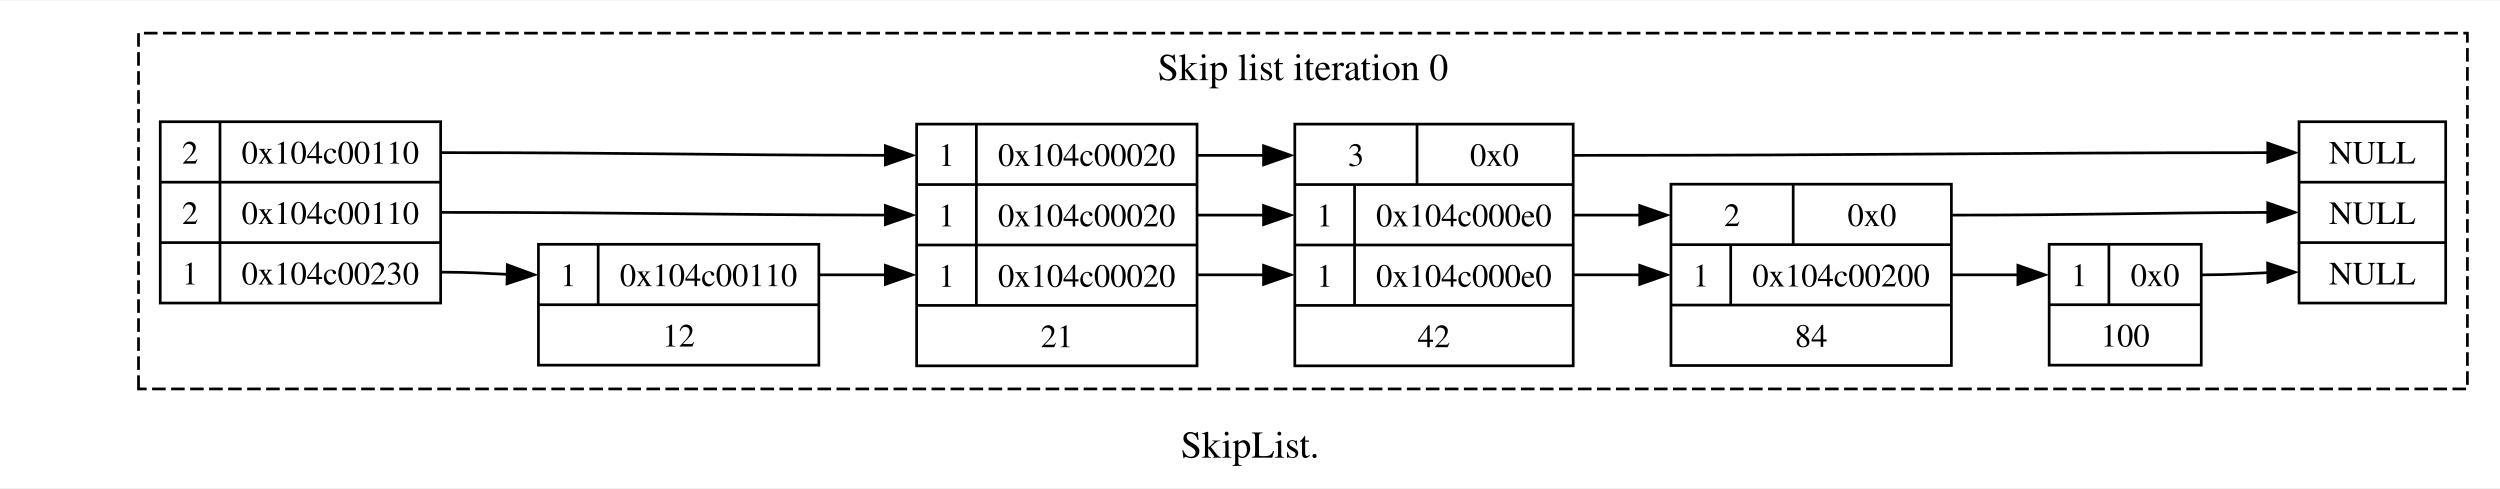
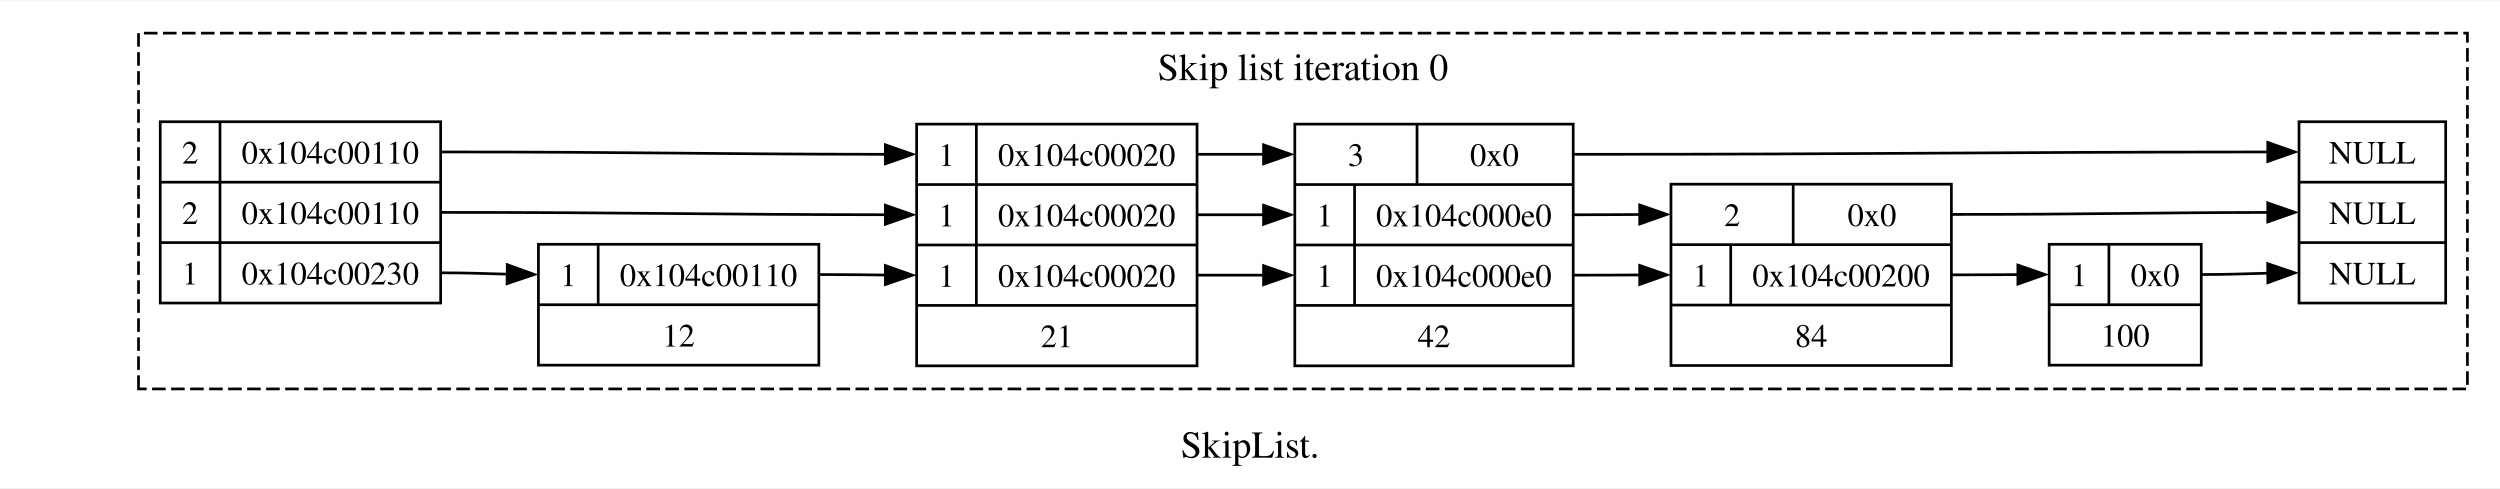
<svg xmlns="http://www.w3.org/2000/svg" width="921pt" height="180pt" viewBox="0.00 0.00 920.50 179.50">
  <g id="graph0" class="graph" transform="scale(1 1) rotate(0) translate(4 175.5)">
    <polygon fill="white" stroke="none" points="-4,4 -4,-175.5 916.5,-175.5 916.5,4 -4,4" />
    <text text-anchor="middle" x="456.25" y="-7.2" font-family="Times,serif" font-size="14.00">SkipList.</text>
    <g id="clust1" class="cluster">
      <polygon fill="none" stroke="black" stroke-dasharray="5,2" points="47,-32.5 47,-163.5 904.5,-163.5 904.5,-32.5 47,-32.5" />
      <text text-anchor="middle" x="475.75" y="-146.2" font-family="Times,serif" font-size="14.00">Skip list iteration 0</text>
    </g>
    <g id="node1" class="node">
      <polygon fill="none" stroke="black" points="55,-64.12 55,-130.88 158.25,-130.88 158.25,-64.12 55,-64.12" />
      <text text-anchor="middle" x="66" y="-115.47" font-family="Times,serif" font-size="12.00">2</text>
      <polyline fill="none" stroke="black" points="77,-108.62 77,-130.88" />
      <text text-anchor="middle" x="117.62" y="-115.47" font-family="Times,serif" font-size="12.00">0x104c00110</text>
      <polyline fill="none" stroke="black" points="55,-108.62 158.25,-108.62" />
      <text text-anchor="middle" x="66" y="-93.22" font-family="Times,serif" font-size="12.00">2</text>
      <polyline fill="none" stroke="black" points="77,-86.38 77,-108.62" />
      <text text-anchor="middle" x="117.62" y="-93.22" font-family="Times,serif" font-size="12.00">0x104c00110</text>
      <polyline fill="none" stroke="black" points="55,-86.38 158.25,-86.38" />
      <text text-anchor="middle" x="66" y="-70.97" font-family="Times,serif" font-size="12.00">1</text>
      <polyline fill="none" stroke="black" points="77,-64.12 77,-86.38" />
      <text text-anchor="middle" x="117.62" y="-70.97" font-family="Times,serif" font-size="12.00">0x104c00230</text>
    </g>
    <g id="node2" class="node">
      <polygon fill="none" stroke="black" points="194.25,-41.25 194.25,-85.75 297.5,-85.75 297.5,-41.25 194.25,-41.25" />
      <text text-anchor="middle" x="205.25" y="-70.35" font-family="Times,serif" font-size="12.00">1</text>
      <polyline fill="none" stroke="black" points="216.25,-63.5 216.25,-85.75" />
      <text text-anchor="middle" x="256.88" y="-70.35" font-family="Times,serif" font-size="12.00">0x104c00110</text>
      <polyline fill="none" stroke="black" points="194.25,-63.5 297.5,-63.5" />
      <text text-anchor="middle" x="245.88" y="-48.1" font-family="Times,serif" font-size="12.00">12</text>
    </g>
    <g id="edge1" class="edge">
-       <path fill="none" stroke="black" d="M158.25,-75.5C169.63,-75.5 174.93,-74.99 182.8,-74.7" />
-       <polygon fill="black" stroke="black" points="182.8,-78.2 192.74,-74.53 182.68,-71.2 182.8,-78.2" />
+       <path fill="none" stroke="black" d="M158.25,-75.25C169.63,-75.25 174.93,-74.93 182.8,-74.75" />
+       <polygon fill="black" stroke="black" points="182.78,-78.25 192.74,-74.64 182.7,-71.25 182.78,-78.25" />
    </g>
    <g id="node3" class="node">
      <polygon fill="none" stroke="black" points="333.5,-41 333.5,-130 436.75,-130 436.75,-41 333.5,-41" />
      <text text-anchor="middle" x="344.5" y="-114.6" font-family="Times,serif" font-size="12.00">1</text>
      <polyline fill="none" stroke="black" points="355.5,-107.75 355.5,-130" />
      <text text-anchor="middle" x="396.12" y="-114.6" font-family="Times,serif" font-size="12.00">0x104c00020</text>
      <polyline fill="none" stroke="black" points="333.5,-107.75 436.75,-107.75" />
      <text text-anchor="middle" x="344.5" y="-92.35" font-family="Times,serif" font-size="12.00">1</text>
      <polyline fill="none" stroke="black" points="355.5,-85.5 355.5,-107.75" />
      <text text-anchor="middle" x="396.12" y="-92.35" font-family="Times,serif" font-size="12.00">0x104c00020</text>
      <polyline fill="none" stroke="black" points="333.5,-85.5 436.75,-85.5" />
      <text text-anchor="middle" x="344.5" y="-70.1" font-family="Times,serif" font-size="12.00">1</text>
      <polyline fill="none" stroke="black" points="355.5,-63.25 355.5,-85.5" />
      <text text-anchor="middle" x="396.12" y="-70.1" font-family="Times,serif" font-size="12.00">0x104c00020</text>
      <polyline fill="none" stroke="black" points="333.5,-63.25 436.75,-63.25" />
      <text text-anchor="middle" x="385.12" y="-47.85" font-family="Times,serif" font-size="12.00">21</text>
    </g>
    <g id="edge2" class="edge">
-       <path fill="none" stroke="black" d="M158.25,-97.5C232.18,-97.5 253.48,-96.6 322.07,-96.51" />
-       <polygon fill="black" stroke="black" points="321.99,-100.01 331.99,-96.5 321.98,-93.01 321.99,-100.01" />
+       <path fill="none" stroke="black" d="M158.25,-97.5C232.18,-97.5 253.48,-96.71 322.07,-96.63" />
+       <polygon fill="black" stroke="black" points="321.99,-100.13 331.99,-96.63 321.98,-93.13 321.99,-100.13" />
    </g>
    <g id="edge3" class="edge">
-       <path fill="none" stroke="black" d="M158.25,-119.5C232.18,-119.5 253.48,-118.6 322.07,-118.51" />
-       <polygon fill="black" stroke="black" points="321.99,-122.01 331.99,-118.5 321.98,-115.01 321.99,-122.01" />
+       <path fill="none" stroke="black" d="M158.25,-119.75C232.18,-119.75 253.48,-118.96 322.07,-118.88" />
+       <polygon fill="black" stroke="black" points="321.99,-122.38 331.99,-118.88 321.98,-115.38 321.99,-122.38" />
    </g>
    <g id="edge4" class="edge">
-       <path fill="none" stroke="black" d="M297.5,-74.5C308.88,-74.5 314.18,-74.5 322.05,-74.5" />
-       <polygon fill="black" stroke="black" points="321.99,-78 331.99,-74.5 321.99,-71 321.99,-78" />
+       <path fill="none" stroke="black" d="M297.5,-74.62C308.88,-74.62 314.18,-74.5 322.05,-74.43" />
+       <polygon fill="black" stroke="black" points="322,-77.93 331.99,-74.38 321.97,-70.93 322,-77.93" />
    </g>
    <g id="node4" class="node">
      <polygon fill="none" stroke="black" points="472.75,-41 472.75,-130 575.25,-130 575.25,-41 472.75,-41" />
      <text text-anchor="middle" x="495.25" y="-114.6" font-family="Times,serif" font-size="12.00">3</text>
      <polyline fill="none" stroke="black" points="517.75,-107.75 517.75,-130" />
      <text text-anchor="middle" x="546.25" y="-114.6" font-family="Times,serif" font-size="12.00">0x0</text>
      <polyline fill="none" stroke="black" points="472.75,-107.75 575.25,-107.75" />
      <text text-anchor="middle" x="483.75" y="-92.35" font-family="Times,serif" font-size="12.00">1</text>
      <polyline fill="none" stroke="black" points="494.75,-85.5 494.75,-107.75" />
      <text text-anchor="middle" x="535" y="-92.35" font-family="Times,serif" font-size="12.00">0x104c000e0</text>
      <polyline fill="none" stroke="black" points="472.75,-85.5 575.25,-85.5" />
      <text text-anchor="middle" x="483.75" y="-70.1" font-family="Times,serif" font-size="12.00">1</text>
      <polyline fill="none" stroke="black" points="494.75,-63.25 494.75,-85.5" />
      <text text-anchor="middle" x="535" y="-70.1" font-family="Times,serif" font-size="12.00">0x104c000e0</text>
      <polyline fill="none" stroke="black" points="472.75,-63.25 575.25,-63.25" />
      <text text-anchor="middle" x="524" y="-47.85" font-family="Times,serif" font-size="12.00">42</text>
    </g>
    <g id="edge5" class="edge">
-       <path fill="none" stroke="black" d="M436.75,-74.5C448.12,-74.5 453.43,-74.5 461.3,-74.5" />
-       <polygon fill="black" stroke="black" points="461.24,-78 471.24,-74.5 461.24,-71 461.24,-78" />
+       <path fill="none" stroke="black" d="M436.75,-74.38C448.12,-74.38 453.43,-74.38 461.3,-74.38" />
+       <polygon fill="black" stroke="black" points="461.24,-77.88 471.24,-74.38 461.24,-70.88 461.24,-77.88" />
    </g>
    <g id="edge6" class="edge">
-       <path fill="none" stroke="black" d="M436.75,-96.5C448.12,-96.5 453.43,-96.5 461.3,-96.5" />
-       <polygon fill="black" stroke="black" points="461.24,-100 471.24,-96.5 461.24,-93 461.24,-100" />
+       <path fill="none" stroke="black" d="M436.75,-96.62C448.12,-96.62 453.43,-96.62 461.3,-96.62" />
+       <polygon fill="black" stroke="black" points="461.24,-100.13 471.24,-96.63 461.24,-93.13 461.24,-100.13" />
    </g>
    <g id="edge7" class="edge">
-       <path fill="none" stroke="black" d="M436.75,-118.5C448.12,-118.5 453.43,-118.5 461.3,-118.5" />
-       <polygon fill="black" stroke="black" points="461.24,-122 471.24,-118.5 461.24,-115 461.24,-122" />
+       <path fill="none" stroke="black" d="M436.75,-118.88C448.12,-118.88 453.43,-118.88 461.3,-118.88" />
+       <polygon fill="black" stroke="black" points="461.24,-122.38 471.24,-118.88 461.24,-115.38 461.24,-122.38" />
    </g>
    <g id="node5" class="node">
      <polygon fill="none" stroke="black" points="611.25,-41.12 611.25,-107.88 714.5,-107.88 714.5,-41.12 611.25,-41.12" />
      <text text-anchor="middle" x="633.75" y="-92.47" font-family="Times,serif" font-size="12.00">2</text>
      <polyline fill="none" stroke="black" points="656.25,-85.62 656.25,-107.88" />
      <text text-anchor="middle" x="685.25" y="-92.47" font-family="Times,serif" font-size="12.00">0x0</text>
      <polyline fill="none" stroke="black" points="611.25,-85.62 714.5,-85.62" />
      <text text-anchor="middle" x="622.25" y="-70.22" font-family="Times,serif" font-size="12.00">1</text>
      <polyline fill="none" stroke="black" points="633.25,-63.38 633.25,-85.62" />
      <text text-anchor="middle" x="673.88" y="-70.22" font-family="Times,serif" font-size="12.00">0x104c00200</text>
      <polyline fill="none" stroke="black" points="611.25,-63.38 714.5,-63.38" />
      <text text-anchor="middle" x="662.88" y="-47.98" font-family="Times,serif" font-size="12.00">84</text>
    </g>
    <g id="edge8" class="edge">
-       <path fill="none" stroke="black" d="M575.25,-74.5C586.62,-74.5 591.93,-74.5 599.8,-74.5" />
-       <polygon fill="black" stroke="black" points="599.74,-78 609.74,-74.5 599.74,-71 599.74,-78" />
+       <path fill="none" stroke="black" d="M575.25,-74.38C586.63,-74.38 591.93,-74.44 599.8,-74.47" />
+       <polygon fill="black" stroke="black" points="599.73,-77.97 609.74,-74.5 599.74,-70.97 599.73,-77.97" />
    </g>
    <g id="edge9" class="edge">
-       <path fill="none" stroke="black" d="M575.25,-96.5C586.62,-96.5 591.93,-96.5 599.8,-96.5" />
-       <polygon fill="black" stroke="black" points="599.74,-100 609.74,-96.5 599.74,-93 599.74,-100" />
+       <path fill="none" stroke="black" d="M575.25,-96.62C586.63,-96.62 591.93,-96.69 599.8,-96.72" />
+       <polygon fill="black" stroke="black" points="599.73,-100.22 609.74,-96.75 599.74,-93.22 599.73,-100.22" />
    </g>
    <g id="node6" class="node">
      <polygon fill="none" stroke="black" points="842.5,-64.12 842.5,-130.88 896.5,-130.88 896.5,-64.12 842.5,-64.12" />
      <text text-anchor="middle" x="869.5" y="-115.47" font-family="Times,serif" font-size="12.00">NULL</text>
      <polyline fill="none" stroke="black" points="842.5,-108.62 896.5,-108.62" />
      <text text-anchor="middle" x="869.5" y="-93.22" font-family="Times,serif" font-size="12.00">NULL</text>
      <polyline fill="none" stroke="black" points="842.5,-86.38 896.5,-86.38" />
      <text text-anchor="middle" x="869.5" y="-70.97" font-family="Times,serif" font-size="12.00">NULL</text>
    </g>
    <g id="edge10" class="edge">
-       <path fill="none" stroke="black" d="M575.25,-118.5C690.2,-118.5 721.72,-119.44 831.29,-119.5" />
-       <polygon fill="black" stroke="black" points="830.99,-123 840.99,-119.5 830.99,-116 830.99,-123" />
+       <path fill="none" stroke="black" d="M575.25,-118.88C690.2,-118.88 721.72,-119.69 831.29,-119.75" />
+       <polygon fill="black" stroke="black" points="830.99,-123.25 840.99,-119.75 830.99,-116.25 830.99,-123.25" />
    </g>
    <g id="edge12" class="edge">
-       <path fill="none" stroke="black" d="M714.5,-96.5C767.39,-96.5 783.4,-97.36 831.1,-97.49" />
+       <path fill="none" stroke="black" d="M714.5,-96.75C767.39,-96.75 783.4,-97.4 831.1,-97.49" />
      <polygon fill="black" stroke="black" points="830.98,-100.99 840.99,-97.5 830.99,-93.99 830.98,-100.99" />
    </g>
    <g id="node7" class="node">
      <polygon fill="none" stroke="black" points="750.5,-41.25 750.5,-85.75 806.5,-85.75 806.5,-41.25 750.5,-41.25" />
      <text text-anchor="middle" x="761.5" y="-70.35" font-family="Times,serif" font-size="12.00">1</text>
      <polyline fill="none" stroke="black" points="772.5,-63.5 772.5,-85.75" />
      <text text-anchor="middle" x="789.5" y="-70.35" font-family="Times,serif" font-size="12.00">0x0</text>
      <polyline fill="none" stroke="black" points="750.5,-63.5 806.5,-63.5" />
      <text text-anchor="middle" x="778.5" y="-48.1" font-family="Times,serif" font-size="12.00">100</text>
    </g>
    <g id="edge11" class="edge">
-       <path fill="none" stroke="black" d="M714.5,-74.5C725.88,-74.5 731.18,-74.5 739.05,-74.5" />
-       <polygon fill="black" stroke="black" points="738.99,-78 748.99,-74.5 738.99,-71 738.99,-78" />
+       <path fill="none" stroke="black" d="M714.5,-74.5C725.88,-74.5 731.18,-74.56 739.05,-74.6" />
+       <polygon fill="black" stroke="black" points="738.98,-78.1 748.99,-74.62 738.99,-71.1 738.98,-78.1" />
    </g>
    <g id="edge13" class="edge">
-       <path fill="none" stroke="black" d="M806.5,-74.5C817.88,-74.5 823.18,-75.01 831.05,-75.3" />
-       <polygon fill="black" stroke="black" points="830.93,-78.8 840.99,-75.47 831.05,-71.8 830.93,-78.8" />
+       <path fill="none" stroke="black" d="M806.5,-74.62C817.88,-74.62 823.18,-74.94 831.05,-75.12" />
+       <polygon fill="black" stroke="black" points="830.95,-78.62 840.99,-75.23 831.03,-71.62 830.95,-78.62" />
    </g>
  </g>
</svg>
